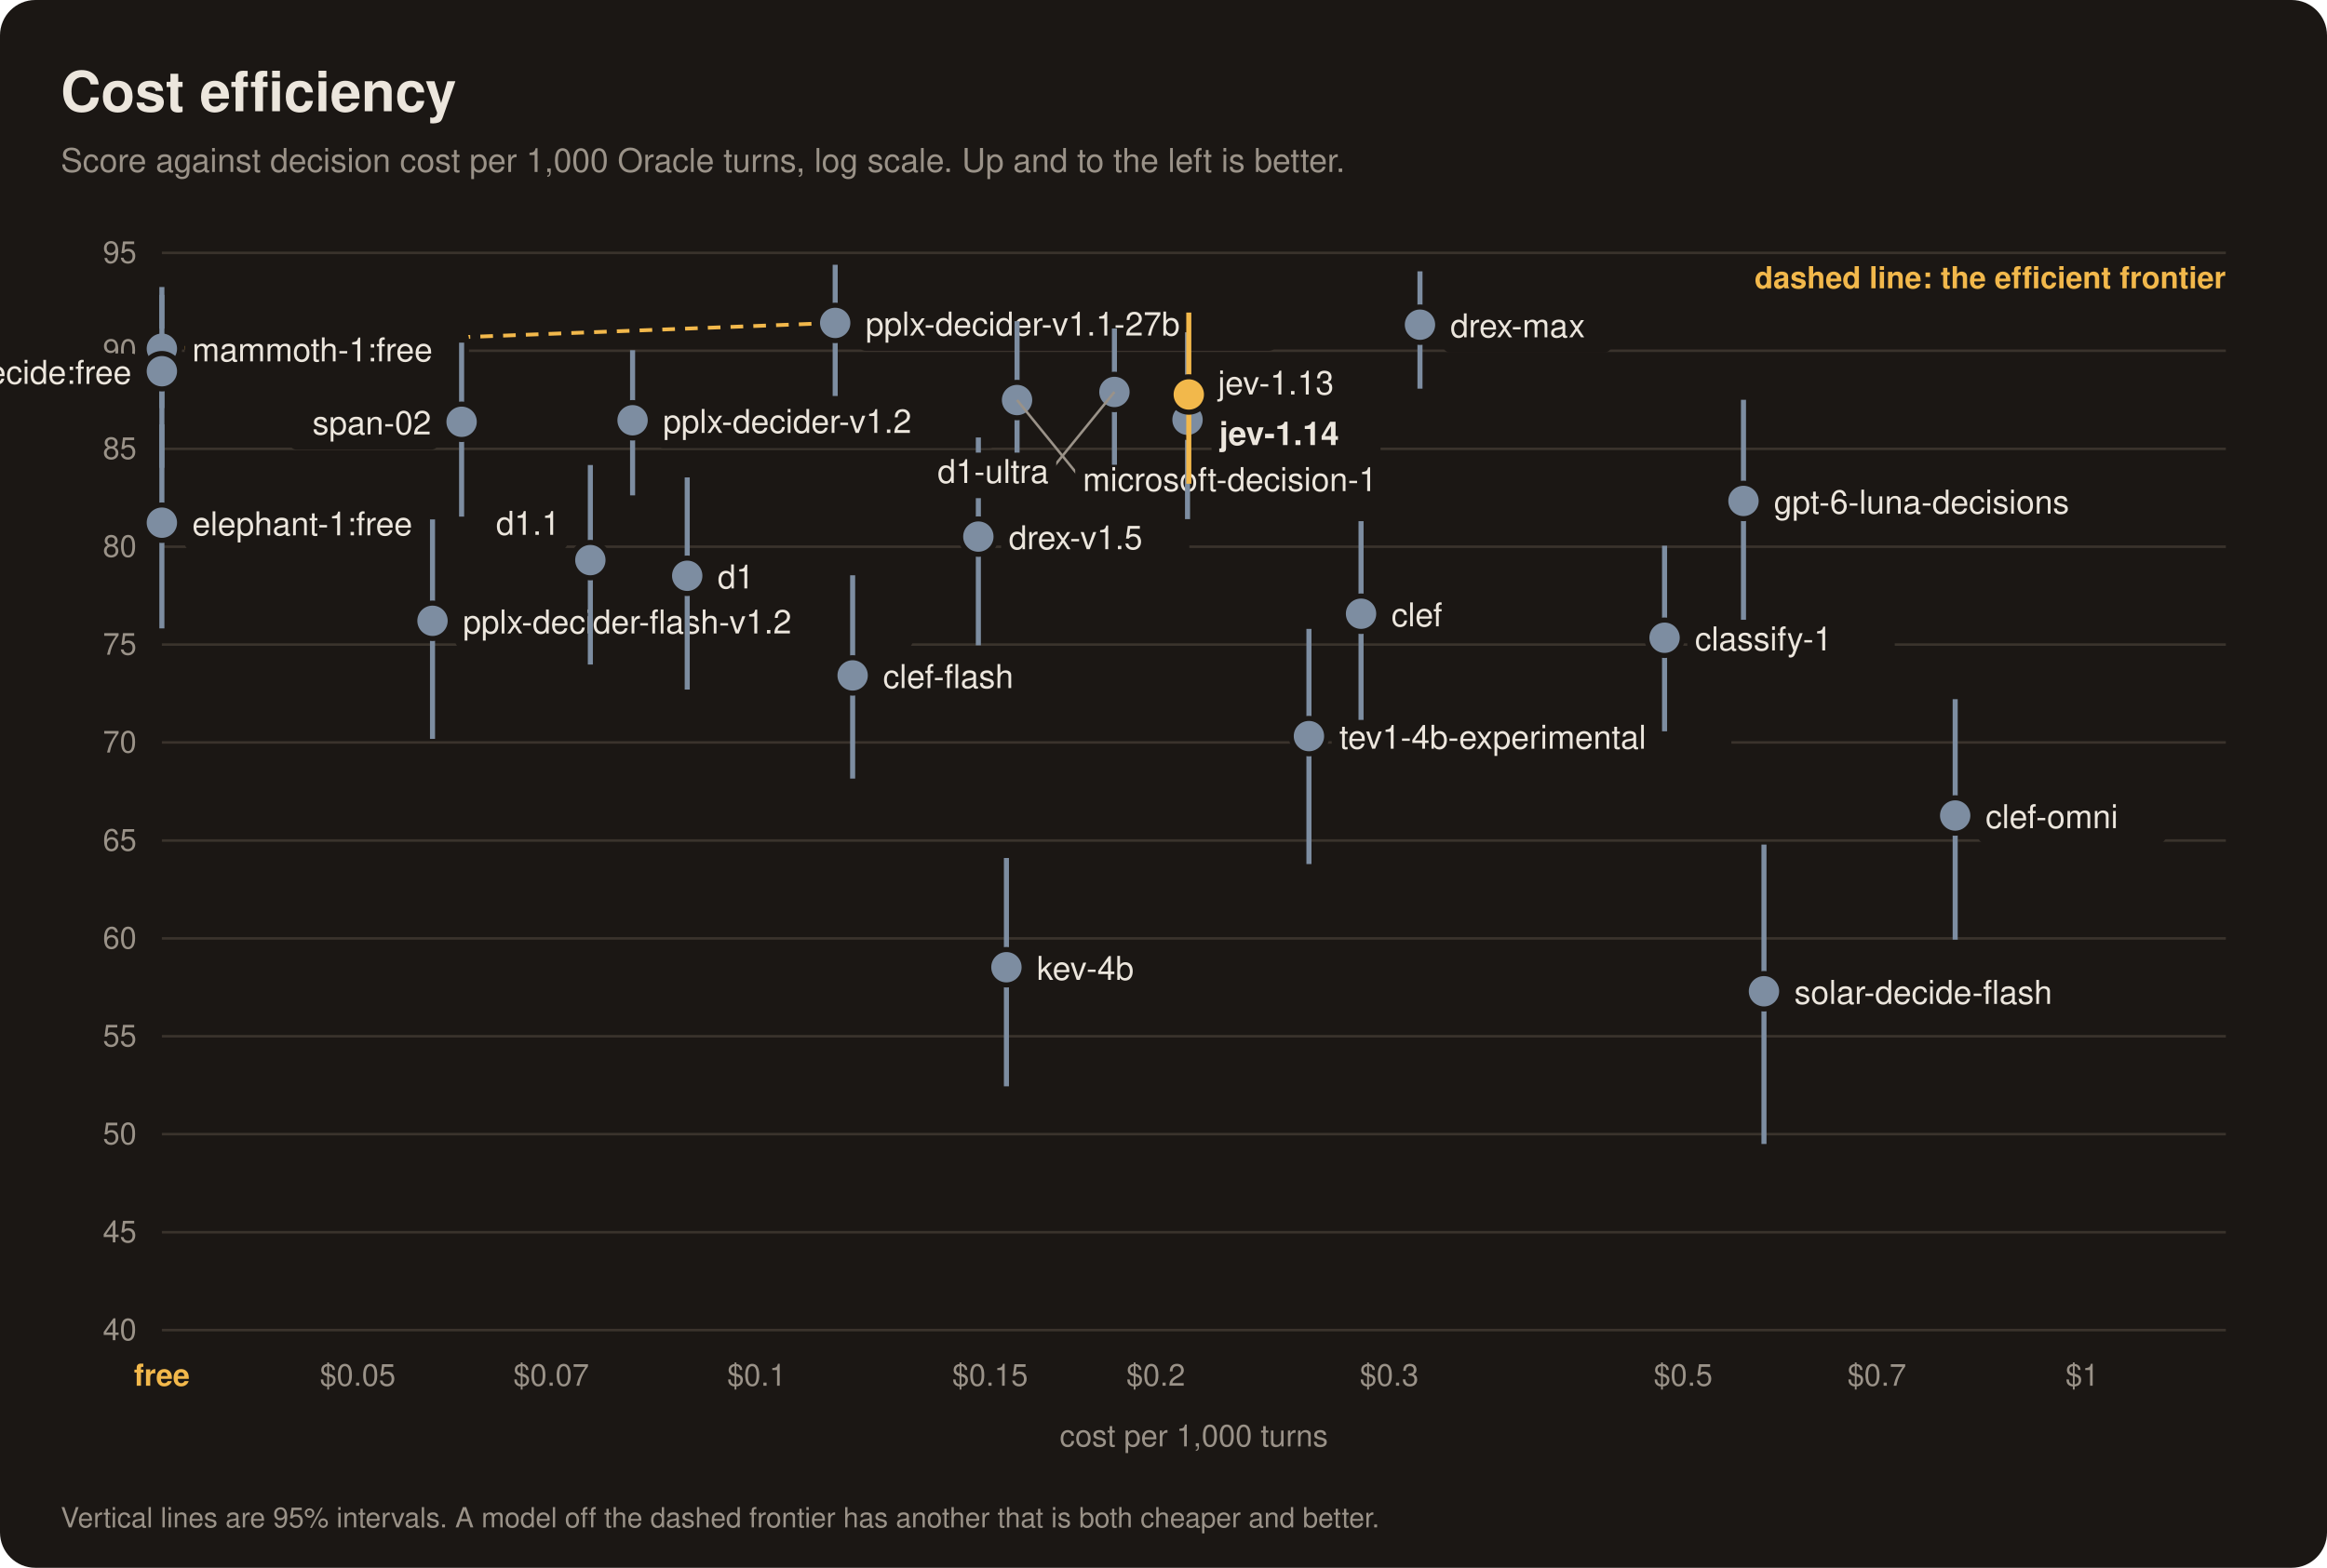
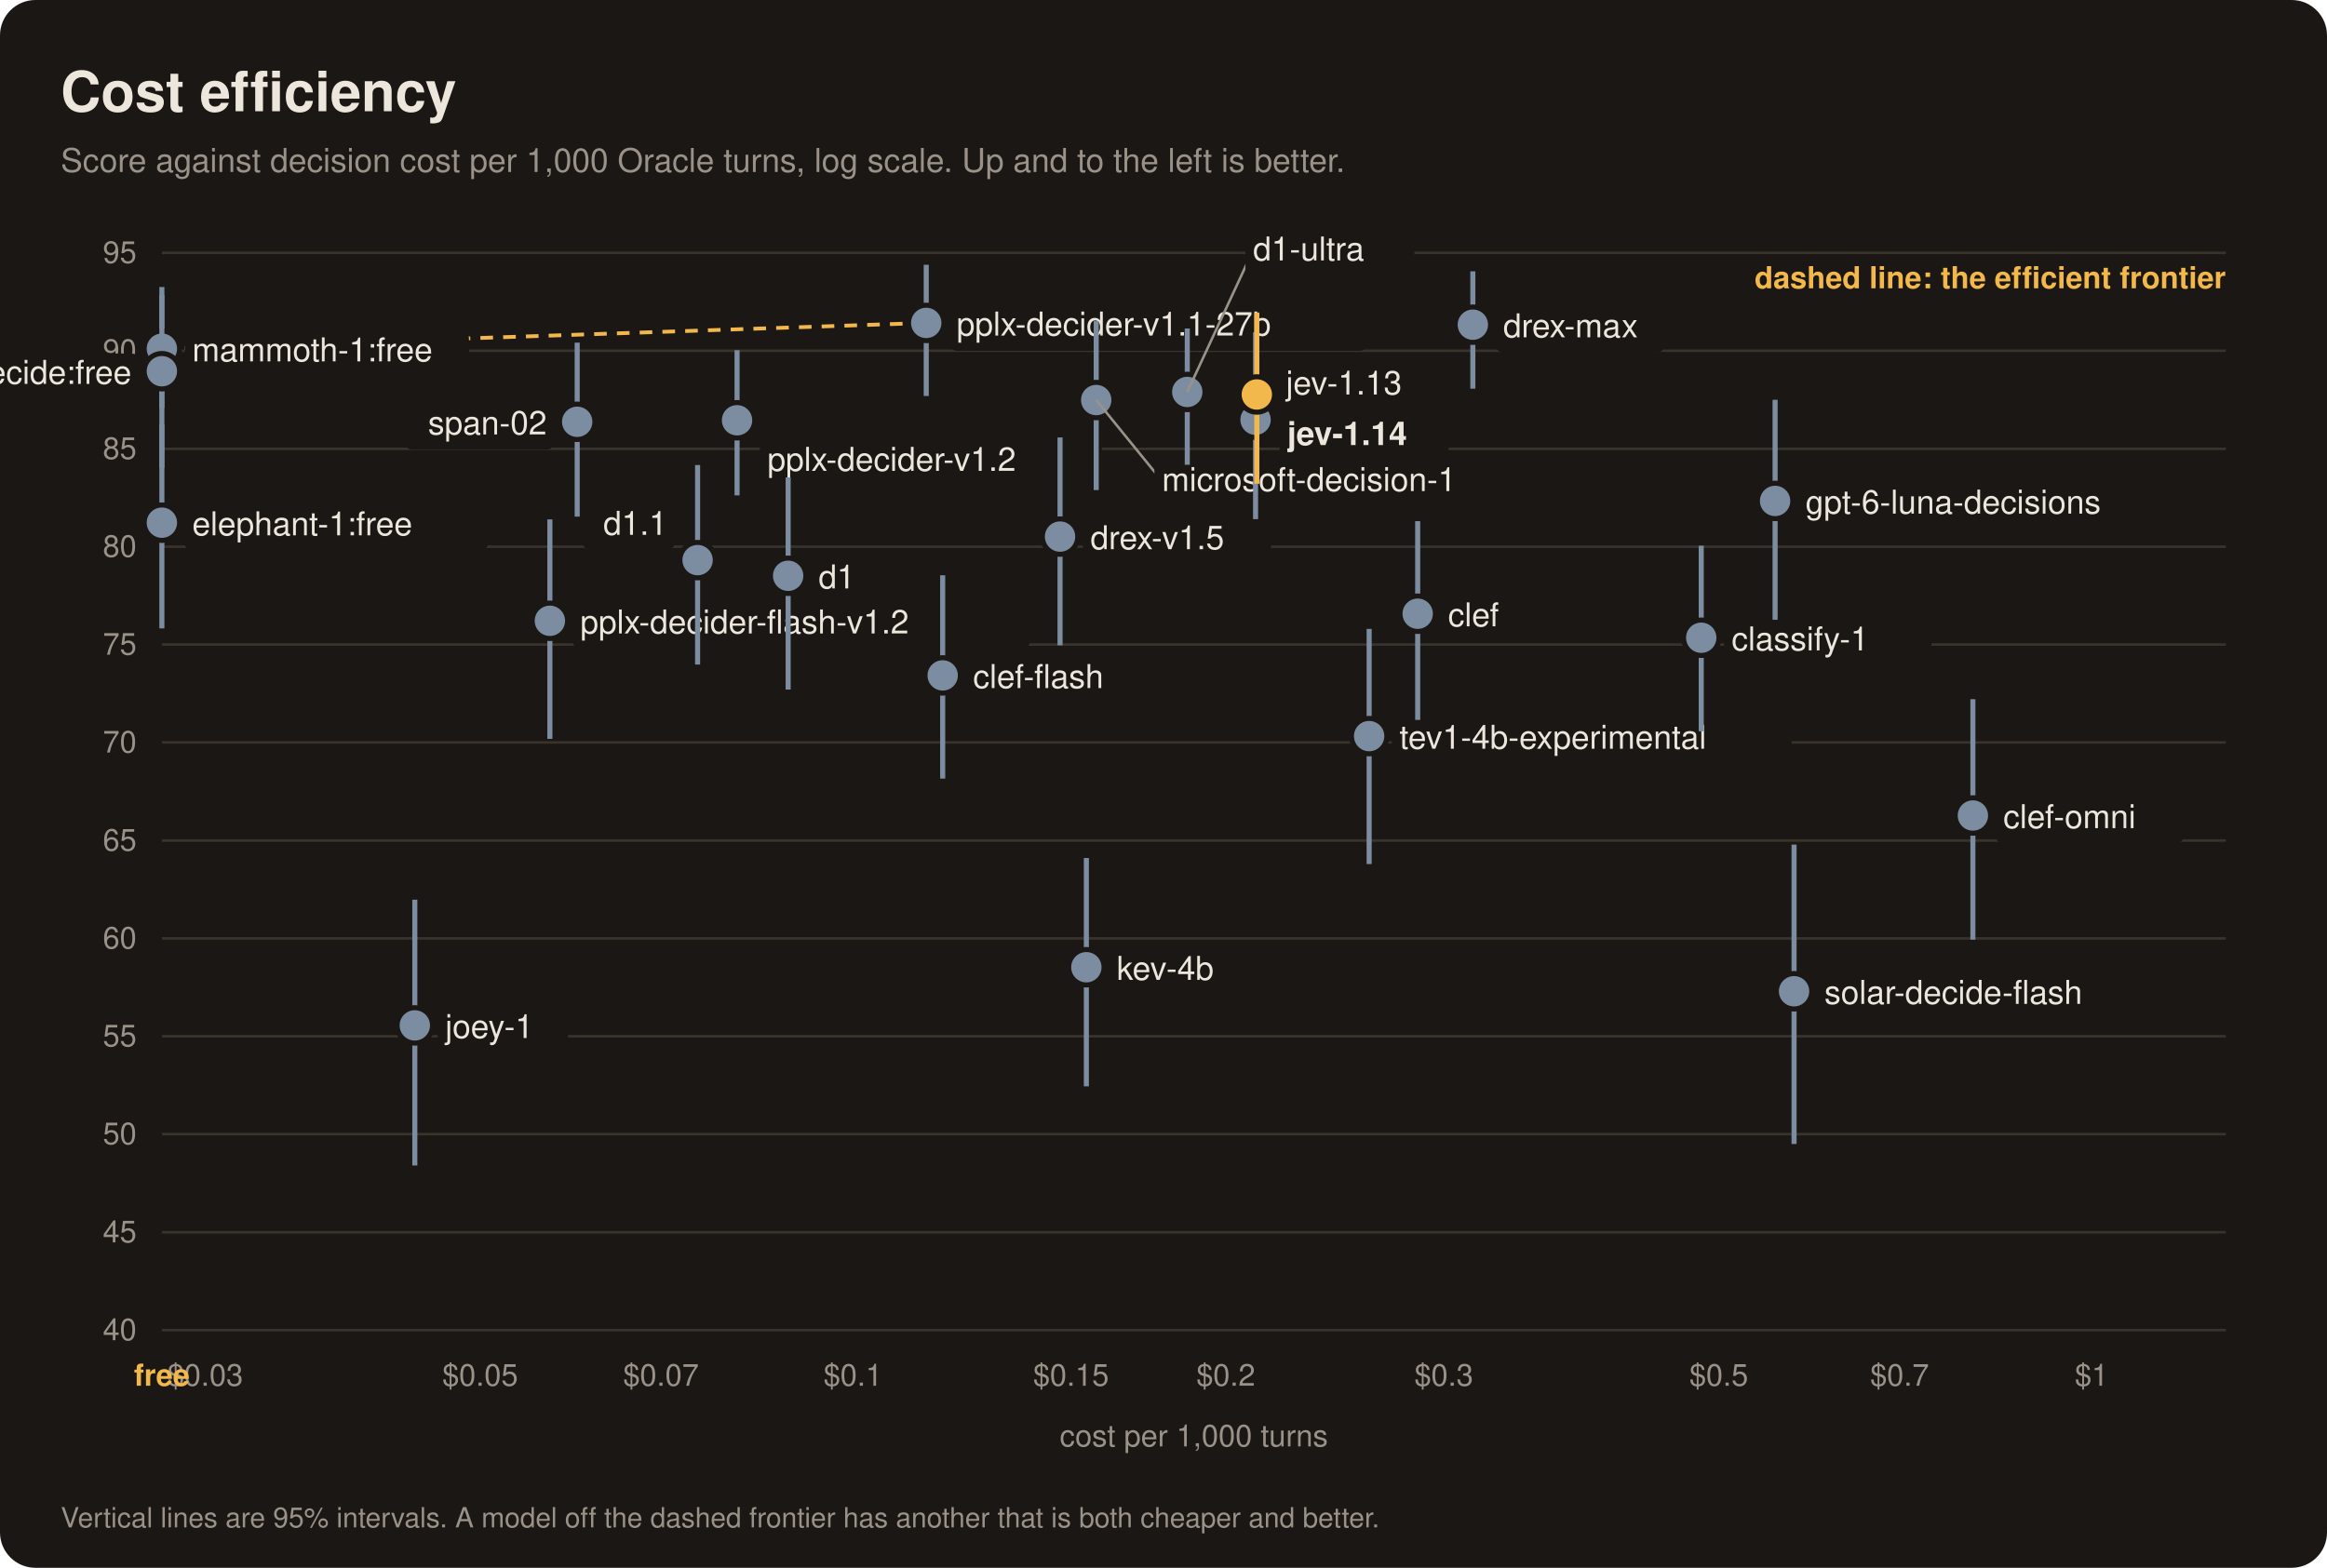
<svg xmlns="http://www.w3.org/2000/svg" viewBox="0 0 920 620" width="920" role="img" aria-label="Cost efficiency" font-family="-apple-system,BlinkMacSystemFont,'Segoe UI',Helvetica,Arial,sans-serif">
  <rect width="920" height="620" rx="14" fill="#1b1714" />
  <text x="24.0" y="44.0" font-size="22" font-weight="700" fill="#ece6dd" text-anchor="start">Cost efficiency</text>
  <text x="24.0" y="68.0" font-size="13" font-weight="400" fill="#9a9288" text-anchor="start">Score against decision cost per 1,000 Oracle turns, log scale. Up and to the left is better.</text>
  <line x1="64.0" y1="526.0" x2="880.0" y2="526.0" stroke="#3a332c" stroke-width="1.0" />
  <text x="54.0" y="530.0" font-size="12" font-weight="400" fill="#9a9288" text-anchor="end">40</text>
  <line x1="64.0" y1="487.3" x2="880.0" y2="487.3" stroke="#3a332c" stroke-width="1.0" />
  <text x="54.0" y="491.3" font-size="12" font-weight="400" fill="#9a9288" text-anchor="end">45</text>
  <line x1="64.0" y1="448.5" x2="880.0" y2="448.5" stroke="#3a332c" stroke-width="1.0" />
  <text x="54.0" y="452.5" font-size="12" font-weight="400" fill="#9a9288" text-anchor="end">50</text>
  <line x1="64.0" y1="409.8" x2="880.0" y2="409.8" stroke="#3a332c" stroke-width="1.0" />
  <text x="54.0" y="413.8" font-size="12" font-weight="400" fill="#9a9288" text-anchor="end">55</text>
  <line x1="64.0" y1="371.1" x2="880.0" y2="371.1" stroke="#3a332c" stroke-width="1.0" />
  <text x="54.0" y="375.1" font-size="12" font-weight="400" fill="#9a9288" text-anchor="end">60</text>
  <line x1="64.0" y1="332.4" x2="880.0" y2="332.4" stroke="#3a332c" stroke-width="1.0" />
  <text x="54.0" y="336.4" font-size="12" font-weight="400" fill="#9a9288" text-anchor="end">65</text>
  <line x1="64.0" y1="293.6" x2="880.0" y2="293.6" stroke="#3a332c" stroke-width="1.0" />
  <text x="54.0" y="297.6" font-size="12" font-weight="400" fill="#9a9288" text-anchor="end">70</text>
  <line x1="64.0" y1="254.9" x2="880.0" y2="254.9" stroke="#3a332c" stroke-width="1.0" />
  <text x="54.0" y="258.9" font-size="12" font-weight="400" fill="#9a9288" text-anchor="end">75</text>
  <line x1="64.0" y1="216.2" x2="880.0" y2="216.2" stroke="#3a332c" stroke-width="1.0" />
  <text x="54.0" y="220.2" font-size="12" font-weight="400" fill="#9a9288" text-anchor="end">80</text>
  <line x1="64.0" y1="177.5" x2="880.0" y2="177.5" stroke="#3a332c" stroke-width="1.0" />
  <text x="54.0" y="181.5" font-size="12" font-weight="400" fill="#9a9288" text-anchor="end">85</text>
  <line x1="64.0" y1="138.7" x2="880.0" y2="138.7" stroke="#3a332c" stroke-width="1.0" />
  <text x="54.0" y="142.7" font-size="12" font-weight="400" fill="#9a9288" text-anchor="end">90</text>
  <line x1="64.0" y1="100.0" x2="880.0" y2="100.0" stroke="#3a332c" stroke-width="1.0" />
  <text x="54.0" y="104.0" font-size="12" font-weight="400" fill="#9a9288" text-anchor="end">95</text>
-   <text x="141.4" y="548.0" font-size="12" font-weight="400" fill="#9a9288" text-anchor="middle">$0.05</text>
-   <text x="217.9" y="548.0" font-size="12" font-weight="400" fill="#9a9288" text-anchor="middle">$0.07</text>
-   <text x="299.1" y="548.0" font-size="12" font-weight="400" fill="#9a9288" text-anchor="middle">$0.1</text>
-   <text x="391.4" y="548.0" font-size="12" font-weight="400" fill="#9a9288" text-anchor="middle">$0.15</text>
-   <text x="456.9" y="548.0" font-size="12" font-weight="400" fill="#9a9288" text-anchor="middle">$0.2</text>
-   <text x="549.2" y="548.0" font-size="12" font-weight="400" fill="#9a9288" text-anchor="middle">$0.3</text>
-   <text x="665.4" y="548.0" font-size="12" font-weight="400" fill="#9a9288" text-anchor="middle">$0.5</text>
-   <text x="742.0" y="548.0" font-size="12" font-weight="400" fill="#9a9288" text-anchor="middle">$0.7</text>
-   <text x="823.2" y="548.0" font-size="12" font-weight="400" fill="#9a9288" text-anchor="middle">$1</text>
+   <text x="81.1" y="548.0" font-size="12" font-weight="400" fill="#9a9288" text-anchor="middle">$0.03</text>
+   <text x="189.8" y="548.0" font-size="12" font-weight="400" fill="#9a9288" text-anchor="middle">$0.05</text>
+   <text x="261.3" y="548.0" font-size="12" font-weight="400" fill="#9a9288" text-anchor="middle">$0.07</text>
+   <text x="337.2" y="548.0" font-size="12" font-weight="400" fill="#9a9288" text-anchor="middle">$0.1</text>
+   <text x="423.4" y="548.0" font-size="12" font-weight="400" fill="#9a9288" text-anchor="middle">$0.15</text>
+   <text x="484.6" y="548.0" font-size="12" font-weight="400" fill="#9a9288" text-anchor="middle">$0.2</text>
+   <text x="570.8" y="548.0" font-size="12" font-weight="400" fill="#9a9288" text-anchor="middle">$0.3</text>
+   <text x="679.5" y="548.0" font-size="12" font-weight="400" fill="#9a9288" text-anchor="middle">$0.5</text>
+   <text x="751.0" y="548.0" font-size="12" font-weight="400" fill="#9a9288" text-anchor="middle">$0.7</text>
+   <text x="826.9" y="548.0" font-size="12" font-weight="400" fill="#9a9288" text-anchor="middle">$1</text>
  <text x="472.0" y="572.0" font-size="12" font-weight="400" fill="#9a9288" text-anchor="middle">cost per 1,000 turns</text>
  <text x="64.0" y="548.0" font-size="12" font-weight="600" fill="#f2b84b" text-anchor="middle">free</text>
-   <polyline points="64.0,137.9 330.2,127.7" fill="none" stroke="#f2b84b" stroke-width="1.5" stroke-dasharray="5 4" />
+   <polyline points="64.0,137.9 366.2,127.7" fill="none" stroke="#f2b84b" stroke-width="1.5" stroke-dasharray="5 4" />
  <text x="880.0" y="114.0" font-size="12" font-weight="600" fill="#f2b84b" text-anchor="end">dashed line: the efficient frontier</text>
  <line x1="64.0" y1="161.4" x2="64.0" y2="116.6" stroke="#7d8da1" stroke-width="2.0" />
  <circle cx="64.0" cy="137.9" r="7" fill="#7d8da1" stroke="#1b1714" stroke-width="2" />
  <rect x="73.0" y="130.9" width="112.4" height="18.0" rx="3.0" fill="#1b1714" />
  <text x="76.0" y="142.9" font-size="13" font-weight="500" fill="#ece6dd" text-anchor="start">mammoth-1:free</text>
  <line x1="64.0" y1="185.0" x2="64.0" y2="113.5" stroke="#7d8da1" stroke-width="2.0" />
  <circle cx="64.0" cy="146.8" r="7" fill="#7d8da1" stroke="#1b1714" stroke-width="2" />
  <rect x="-95.4" y="139.8" width="150.4" height="18.0" rx="3.0" fill="#1b1714" />
  <text x="52.0" y="151.8" font-size="13" font-weight="500" fill="#ece6dd" text-anchor="end">mercury-decide:free</text>
  <line x1="64.0" y1="248.5" x2="64.0" y2="167.8" stroke="#7d8da1" stroke-width="2.0" />
  <circle cx="64.0" cy="206.7" r="7" fill="#7d8da1" stroke="#1b1714" stroke-width="2" />
  <rect x="73.0" y="199.7" width="120.0" height="18.0" rx="3.0" fill="#1b1714" />
  <text x="76.0" y="211.7" font-size="13" font-weight="500" fill="#ece6dd" text-anchor="start">elephant-1:free</text>
-   <line x1="171.0" y1="292.2" x2="171.0" y2="205.4" stroke="#7d8da1" stroke-width="2.0" />
-   <circle cx="171.0" cy="245.5" r="7" fill="#7d8da1" stroke="#1b1714" stroke-width="2" />
-   <rect x="180.0" y="238.5" width="180.8" height="18.0" rx="3.0" fill="#1b1714" />
-   <text x="183.0" y="250.5" font-size="13" font-weight="500" fill="#ece6dd" text-anchor="start">pplx-decider-flash-v1.2</text>
-   <line x1="182.5" y1="204.3" x2="182.5" y2="135.5" stroke="#7d8da1" stroke-width="2.0" />
-   <circle cx="182.5" cy="166.8" r="7" fill="#7d8da1" stroke="#1b1714" stroke-width="2" />
-   <rect x="114.3" y="159.8" width="59.2" height="18.0" rx="3.0" fill="#1b1714" />
-   <text x="170.5" y="171.8" font-size="13" font-weight="500" fill="#ece6dd" text-anchor="end">span-02</text>
-   <line x1="233.4" y1="262.8" x2="233.4" y2="183.9" stroke="#7d8da1" stroke-width="2.0" />
-   <circle cx="233.4" cy="221.5" r="7" fill="#7d8da1" stroke="#1b1714" stroke-width="2" />
-   <rect x="188.0" y="199.5" width="36.4" height="18.0" rx="3.0" fill="#1b1714" />
-   <text x="221.4" y="211.5" font-size="13" font-weight="500" fill="#ece6dd" text-anchor="end">d1.1</text>
-   <line x1="250.1" y1="195.9" x2="250.1" y2="138.5" stroke="#7d8da1" stroke-width="2.0" />
-   <circle cx="250.1" cy="166.2" r="7" fill="#7d8da1" stroke="#1b1714" stroke-width="2" />
-   <rect x="259.1" y="159.2" width="135.2" height="18.0" rx="3.0" fill="#1b1714" />
-   <text x="262.1" y="171.2" font-size="13" font-weight="500" fill="#ece6dd" text-anchor="start">pplx-decider-v1.2</text>
-   <line x1="271.7" y1="272.7" x2="271.7" y2="188.8" stroke="#7d8da1" stroke-width="2.0" />
-   <circle cx="271.7" cy="227.7" r="7" fill="#7d8da1" stroke="#1b1714" stroke-width="2" />
-   <rect x="280.7" y="220.7" width="21.2" height="18.0" rx="3.0" fill="#1b1714" />
-   <text x="283.7" y="232.7" font-size="13" font-weight="500" fill="#ece6dd" text-anchor="start">d1</text>
-   <line x1="330.2" y1="156.6" x2="330.2" y2="104.7" stroke="#7d8da1" stroke-width="2.0" />
-   <circle cx="330.2" cy="127.7" r="7" fill="#7d8da1" stroke="#1b1714" stroke-width="2" />
-   <rect x="339.2" y="120.7" width="165.6" height="18.0" rx="3.0" fill="#1b1714" />
-   <text x="342.2" y="132.7" font-size="13" font-weight="500" fill="#ece6dd" text-anchor="start">pplx-decider-v1.1-27b</text>
-   <line x1="337.1" y1="307.9" x2="337.1" y2="227.5" stroke="#7d8da1" stroke-width="2.0" />
-   <circle cx="337.1" cy="267.1" r="7" fill="#7d8da1" stroke="#1b1714" stroke-width="2" />
-   <rect x="346.1" y="260.1" width="82.0" height="18.0" rx="3.0" fill="#1b1714" />
-   <text x="349.1" y="272.1" font-size="13" font-weight="500" fill="#ece6dd" text-anchor="start">clef-flash</text>
-   <line x1="386.8" y1="255.2" x2="386.8" y2="173.0" stroke="#7d8da1" stroke-width="2.0" />
-   <circle cx="386.8" cy="212.2" r="7" fill="#7d8da1" stroke="#1b1714" stroke-width="2" />
-   <rect x="395.8" y="205.2" width="74.4" height="18.0" rx="3.0" fill="#1b1714" />
-   <text x="398.8" y="217.2" font-size="13" font-weight="500" fill="#ece6dd" text-anchor="start">drex-v1.5</text>
-   <line x1="397.9" y1="429.6" x2="397.9" y2="339.3" stroke="#7d8da1" stroke-width="2.0" />
-   <circle cx="397.9" cy="382.5" r="7" fill="#7d8da1" stroke="#1b1714" stroke-width="2" />
-   <rect x="406.9" y="375.5" width="51.6" height="18.0" rx="3.0" fill="#1b1714" />
-   <text x="409.9" y="387.5" font-size="13" font-weight="500" fill="#ece6dd" text-anchor="start">kev-4b</text>
-   <line x1="402.1" y1="193.8" x2="402.1" y2="127.0" stroke="#7d8da1" stroke-width="2.0" />
-   <circle cx="402.1" cy="158.2" r="7" fill="#7d8da1" stroke="#1b1714" stroke-width="2" />
-   <line x1="402.1" y1="158.2" x2="428.1" y2="190.2" stroke="#9a9288" stroke-width="1.0" />
-   <rect x="425.1" y="182.2" width="158.0" height="18.0" rx="3.0" fill="#1b1714" />
-   <text x="428.1" y="194.2" font-size="13" font-weight="500" fill="#ece6dd" text-anchor="start">microsoft-decision-1</text>
-   <line x1="440.6" y1="183.8" x2="440.6" y2="129.9" stroke="#7d8da1" stroke-width="2.0" />
-   <circle cx="440.6" cy="155.0" r="7" fill="#7d8da1" stroke="#1b1714" stroke-width="2" />
-   <line x1="440.6" y1="155.0" x2="414.6" y2="187.0" stroke="#9a9288" stroke-width="1.0" />
-   <rect x="350.8" y="179.0" width="66.8" height="18.0" rx="3.0" fill="#1b1714" />
-   <text x="414.6" y="191.0" font-size="13" font-weight="500" fill="#ece6dd" text-anchor="end">d1-ultra</text>
-   <line x1="469.5" y1="205.3" x2="469.5" y2="131.4" stroke="#7d8da1" stroke-width="2.0" />
-   <circle cx="469.5" cy="166.0" r="7" fill="#7d8da1" stroke="#1b1714" stroke-width="2" />
-   <rect x="478.5" y="144.0" width="66.8" height="18.0" rx="3.0" fill="#1b1714" />
-   <text x="481.5" y="156.0" font-size="13" font-weight="500" fill="#ece6dd" text-anchor="start">jev-1.13</text>
-   <line x1="470.0" y1="191.3" x2="470.0" y2="123.6" stroke="#f2b84b" stroke-width="2.0" />
-   <circle cx="470.0" cy="156.0" r="7" fill="#f2b84b" stroke="#1b1714" stroke-width="2" />
-   <rect x="479.0" y="164.0" width="66.8" height="18.0" rx="3.0" fill="#1b1714" />
-   <text x="482.0" y="176.0" font-size="13" font-weight="700" fill="#ece6dd" text-anchor="start">jev-1.14</text>
-   <line x1="517.5" y1="341.7" x2="517.5" y2="248.7" stroke="#7d8da1" stroke-width="2.0" />
-   <circle cx="517.5" cy="291.1" r="7" fill="#7d8da1" stroke="#1b1714" stroke-width="2" />
-   <rect x="526.5" y="284.1" width="158.0" height="18.0" rx="3.0" fill="#1b1714" />
-   <text x="529.5" y="296.1" font-size="13" font-weight="500" fill="#ece6dd" text-anchor="start">tev1-4b-experimental</text>
-   <line x1="538.1" y1="284.7" x2="538.1" y2="206.1" stroke="#7d8da1" stroke-width="2.0" />
-   <circle cx="538.1" cy="242.7" r="7" fill="#7d8da1" stroke="#1b1714" stroke-width="2" />
-   <rect x="547.1" y="235.7" width="36.4" height="18.0" rx="3.0" fill="#1b1714" />
-   <text x="550.1" y="247.7" font-size="13" font-weight="500" fill="#ece6dd" text-anchor="start">clef</text>
-   <line x1="561.4" y1="153.7" x2="561.4" y2="107.3" stroke="#7d8da1" stroke-width="2.0" />
-   <circle cx="561.4" cy="128.4" r="7" fill="#7d8da1" stroke="#1b1714" stroke-width="2" />
-   <rect x="570.4" y="121.4" width="66.8" height="18.0" rx="3.0" fill="#1b1714" />
-   <text x="573.4" y="133.4" font-size="13" font-weight="500" fill="#ece6dd" text-anchor="start">drex-max</text>
-   <line x1="658.1" y1="289.2" x2="658.1" y2="215.8" stroke="#7d8da1" stroke-width="2.0" />
-   <circle cx="658.1" cy="252.2" r="7" fill="#7d8da1" stroke="#1b1714" stroke-width="2" />
-   <rect x="667.1" y="245.2" width="82.0" height="18.0" rx="3.0" fill="#1b1714" />
-   <text x="670.1" y="257.2" font-size="13" font-weight="500" fill="#ece6dd" text-anchor="start">classify-1</text>
-   <line x1="689.3" y1="245.1" x2="689.3" y2="158.1" stroke="#7d8da1" stroke-width="2.0" />
-   <circle cx="689.3" cy="198.1" r="7" fill="#7d8da1" stroke="#1b1714" stroke-width="2" />
-   <rect x="698.3" y="191.1" width="158.0" height="18.0" rx="3.0" fill="#1b1714" />
-   <text x="701.3" y="203.1" font-size="13" font-weight="500" fill="#ece6dd" text-anchor="start">gpt-6-luna-decisions</text>
-   <line x1="697.4" y1="452.4" x2="697.4" y2="334.0" stroke="#7d8da1" stroke-width="2.0" />
-   <circle cx="697.4" cy="392.0" r="7" fill="#7d8da1" stroke="#1b1714" stroke-width="2" />
-   <rect x="706.4" y="385.0" width="142.8" height="18.0" rx="3.0" fill="#1b1714" />
-   <text x="709.4" y="397.0" font-size="13" font-weight="500" fill="#ece6dd" text-anchor="start">solar-decide-flash</text>
-   <line x1="773.0" y1="371.6" x2="773.0" y2="276.5" stroke="#7d8da1" stroke-width="2.0" />
-   <circle cx="773.0" cy="322.5" r="7" fill="#7d8da1" stroke="#1b1714" stroke-width="2" />
-   <rect x="782.0" y="315.5" width="74.4" height="18.0" rx="3.0" fill="#1b1714" />
-   <text x="785.0" y="327.5" font-size="13" font-weight="500" fill="#ece6dd" text-anchor="start">clef-omni</text>
+   <line x1="164.0" y1="460.9" x2="164.0" y2="355.8" stroke="#7d8da1" stroke-width="2.0" />
+   <circle cx="164.0" cy="405.5" r="7" fill="#7d8da1" stroke="#1b1714" stroke-width="2" />
+   <rect x="173.0" y="398.5" width="51.6" height="18.0" rx="3.0" fill="#1b1714" />
+   <text x="176.0" y="410.5" font-size="13" font-weight="500" fill="#ece6dd" text-anchor="start">joey-1</text>
+   <line x1="217.4" y1="292.2" x2="217.4" y2="205.4" stroke="#7d8da1" stroke-width="2.0" />
+   <circle cx="217.4" cy="245.5" r="7" fill="#7d8da1" stroke="#1b1714" stroke-width="2" />
+   <rect x="226.4" y="238.5" width="180.8" height="18.0" rx="3.0" fill="#1b1714" />
+   <text x="229.4" y="250.5" font-size="13" font-weight="500" fill="#ece6dd" text-anchor="start">pplx-decider-flash-v1.2</text>
+   <line x1="228.2" y1="204.3" x2="228.2" y2="135.5" stroke="#7d8da1" stroke-width="2.0" />
+   <circle cx="228.2" cy="166.8" r="7" fill="#7d8da1" stroke="#1b1714" stroke-width="2" />
+   <rect x="160.0" y="159.8" width="59.2" height="18.0" rx="3.0" fill="#1b1714" />
+   <text x="216.2" y="171.8" font-size="13" font-weight="500" fill="#ece6dd" text-anchor="end">span-02</text>
+   <line x1="275.8" y1="262.8" x2="275.8" y2="183.9" stroke="#7d8da1" stroke-width="2.0" />
+   <circle cx="275.8" cy="221.5" r="7" fill="#7d8da1" stroke="#1b1714" stroke-width="2" />
+   <rect x="230.4" y="199.5" width="36.4" height="18.0" rx="3.0" fill="#1b1714" />
+   <text x="263.8" y="211.5" font-size="13" font-weight="500" fill="#ece6dd" text-anchor="end">d1.1</text>
+   <line x1="291.4" y1="195.9" x2="291.4" y2="138.5" stroke="#7d8da1" stroke-width="2.0" />
+   <circle cx="291.4" cy="166.2" r="7" fill="#7d8da1" stroke="#1b1714" stroke-width="2" />
+   <rect x="300.4" y="174.2" width="135.2" height="18.0" rx="3.0" fill="#1b1714" />
+   <text x="303.4" y="186.2" font-size="13" font-weight="500" fill="#ece6dd" text-anchor="start">pplx-decider-v1.2</text>
+   <line x1="311.6" y1="272.7" x2="311.6" y2="188.8" stroke="#7d8da1" stroke-width="2.0" />
+   <circle cx="311.6" cy="227.7" r="7" fill="#7d8da1" stroke="#1b1714" stroke-width="2" />
+   <rect x="320.6" y="220.7" width="21.2" height="18.0" rx="3.0" fill="#1b1714" />
+   <text x="323.6" y="232.7" font-size="13" font-weight="500" fill="#ece6dd" text-anchor="start">d1</text>
+   <line x1="366.2" y1="156.6" x2="366.2" y2="104.7" stroke="#7d8da1" stroke-width="2.0" />
+   <circle cx="366.2" cy="127.7" r="7" fill="#7d8da1" stroke="#1b1714" stroke-width="2" />
+   <rect x="375.2" y="120.7" width="165.6" height="18.0" rx="3.0" fill="#1b1714" />
+   <text x="378.2" y="132.7" font-size="13" font-weight="500" fill="#ece6dd" text-anchor="start">pplx-decider-v1.1-27b</text>
+   <line x1="372.7" y1="307.9" x2="372.7" y2="227.5" stroke="#7d8da1" stroke-width="2.0" />
+   <circle cx="372.7" cy="267.1" r="7" fill="#7d8da1" stroke="#1b1714" stroke-width="2" />
+   <rect x="381.7" y="260.1" width="82.0" height="18.0" rx="3.0" fill="#1b1714" />
+   <text x="384.7" y="272.1" font-size="13" font-weight="500" fill="#ece6dd" text-anchor="start">clef-flash</text>
+   <line x1="419.1" y1="255.2" x2="419.1" y2="173.0" stroke="#7d8da1" stroke-width="2.0" />
+   <circle cx="419.1" cy="212.2" r="7" fill="#7d8da1" stroke="#1b1714" stroke-width="2" />
+   <rect x="428.1" y="205.2" width="74.4" height="18.0" rx="3.0" fill="#1b1714" />
+   <text x="431.1" y="217.2" font-size="13" font-weight="500" fill="#ece6dd" text-anchor="start">drex-v1.5</text>
+   <line x1="429.5" y1="429.6" x2="429.5" y2="339.3" stroke="#7d8da1" stroke-width="2.0" />
+   <circle cx="429.5" cy="382.5" r="7" fill="#7d8da1" stroke="#1b1714" stroke-width="2" />
+   <rect x="438.5" y="375.5" width="51.6" height="18.0" rx="3.0" fill="#1b1714" />
+   <text x="441.5" y="387.5" font-size="13" font-weight="500" fill="#ece6dd" text-anchor="start">kev-4b</text>
+   <line x1="433.4" y1="193.8" x2="433.4" y2="127.0" stroke="#7d8da1" stroke-width="2.0" />
+   <circle cx="433.4" cy="158.2" r="7" fill="#7d8da1" stroke="#1b1714" stroke-width="2" />
+   <line x1="433.4" y1="158.2" x2="459.4" y2="190.2" stroke="#9a9288" stroke-width="1.0" />
+   <rect x="456.4" y="182.2" width="158.0" height="18.0" rx="3.0" fill="#1b1714" />
+   <text x="459.4" y="194.2" font-size="13" font-weight="500" fill="#ece6dd" text-anchor="start">microsoft-decision-1</text>
+   <line x1="469.4" y1="183.8" x2="469.4" y2="129.9" stroke="#7d8da1" stroke-width="2.0" />
+   <circle cx="469.4" cy="155.0" r="7" fill="#7d8da1" stroke="#1b1714" stroke-width="2" />
+   <line x1="469.4" y1="155.0" x2="495.4" y2="99.0" stroke="#9a9288" stroke-width="1.0" />
+   <rect x="492.4" y="91.0" width="66.8" height="18.0" rx="3.0" fill="#1b1714" />
+   <text x="495.4" y="103.0" font-size="13" font-weight="500" fill="#ece6dd" text-anchor="start">d1-ultra</text>
+   <line x1="496.4" y1="205.3" x2="496.4" y2="131.4" stroke="#7d8da1" stroke-width="2.0" />
+   <circle cx="496.4" cy="166.0" r="7" fill="#7d8da1" stroke="#1b1714" stroke-width="2" />
+   <rect x="505.4" y="144.0" width="66.8" height="18.0" rx="3.0" fill="#1b1714" />
+   <text x="508.4" y="156.0" font-size="13" font-weight="500" fill="#ece6dd" text-anchor="start">jev-1.13</text>
+   <line x1="496.9" y1="191.3" x2="496.9" y2="123.6" stroke="#f2b84b" stroke-width="2.0" />
+   <circle cx="496.9" cy="156.0" r="7" fill="#f2b84b" stroke="#1b1714" stroke-width="2" />
+   <rect x="505.9" y="164.0" width="66.8" height="18.0" rx="3.0" fill="#1b1714" />
+   <text x="508.9" y="176.0" font-size="13" font-weight="700" fill="#ece6dd" text-anchor="start">jev-1.14</text>
+   <line x1="541.3" y1="341.7" x2="541.3" y2="248.7" stroke="#7d8da1" stroke-width="2.0" />
+   <circle cx="541.3" cy="291.1" r="7" fill="#7d8da1" stroke="#1b1714" stroke-width="2" />
+   <rect x="550.3" y="284.1" width="158.0" height="18.0" rx="3.0" fill="#1b1714" />
+   <text x="553.3" y="296.1" font-size="13" font-weight="500" fill="#ece6dd" text-anchor="start">tev1-4b-experimental</text>
+   <line x1="560.5" y1="284.7" x2="560.5" y2="206.1" stroke="#7d8da1" stroke-width="2.0" />
+   <circle cx="560.5" cy="242.7" r="7" fill="#7d8da1" stroke="#1b1714" stroke-width="2" />
+   <rect x="569.5" y="235.7" width="36.4" height="18.0" rx="3.0" fill="#1b1714" />
+   <text x="572.5" y="247.7" font-size="13" font-weight="500" fill="#ece6dd" text-anchor="start">clef</text>
+   <line x1="582.3" y1="153.7" x2="582.3" y2="107.3" stroke="#7d8da1" stroke-width="2.0" />
+   <circle cx="582.3" cy="128.4" r="7" fill="#7d8da1" stroke="#1b1714" stroke-width="2" />
+   <rect x="591.3" y="121.4" width="66.8" height="18.0" rx="3.0" fill="#1b1714" />
+   <text x="594.3" y="133.4" font-size="13" font-weight="500" fill="#ece6dd" text-anchor="start">drex-max</text>
+   <line x1="672.6" y1="289.2" x2="672.6" y2="215.8" stroke="#7d8da1" stroke-width="2.0" />
+   <circle cx="672.6" cy="252.2" r="7" fill="#7d8da1" stroke="#1b1714" stroke-width="2" />
+   <rect x="681.6" y="245.2" width="82.0" height="18.0" rx="3.0" fill="#1b1714" />
+   <text x="684.6" y="257.2" font-size="13" font-weight="500" fill="#ece6dd" text-anchor="start">classify-1</text>
+   <line x1="701.8" y1="245.1" x2="701.8" y2="158.1" stroke="#7d8da1" stroke-width="2.0" />
+   <circle cx="701.8" cy="198.1" r="7" fill="#7d8da1" stroke="#1b1714" stroke-width="2" />
+   <rect x="710.8" y="191.1" width="158.0" height="18.0" rx="3.0" fill="#1b1714" />
+   <text x="713.8" y="203.1" font-size="13" font-weight="500" fill="#ece6dd" text-anchor="start">gpt-6-luna-decisions</text>
+   <line x1="709.3" y1="452.4" x2="709.3" y2="334.0" stroke="#7d8da1" stroke-width="2.0" />
+   <circle cx="709.3" cy="392.0" r="7" fill="#7d8da1" stroke="#1b1714" stroke-width="2" />
+   <rect x="718.3" y="385.0" width="142.8" height="18.0" rx="3.0" fill="#1b1714" />
+   <text x="721.3" y="397.0" font-size="13" font-weight="500" fill="#ece6dd" text-anchor="start">solar-decide-flash</text>
+   <line x1="780.0" y1="371.6" x2="780.0" y2="276.5" stroke="#7d8da1" stroke-width="2.0" />
+   <circle cx="780.0" cy="322.5" r="7" fill="#7d8da1" stroke="#1b1714" stroke-width="2" />
+   <rect x="789.0" y="315.5" width="74.4" height="18.0" rx="3.0" fill="#1b1714" />
+   <text x="792.0" y="327.5" font-size="13" font-weight="500" fill="#ece6dd" text-anchor="start">clef-omni</text>
  <text x="24.0" y="604.0" font-size="11" font-weight="400" fill="#9a9288" text-anchor="start">Vertical lines are 95% intervals. A model off the dashed frontier has another that is both cheaper and better.</text>
</svg>
